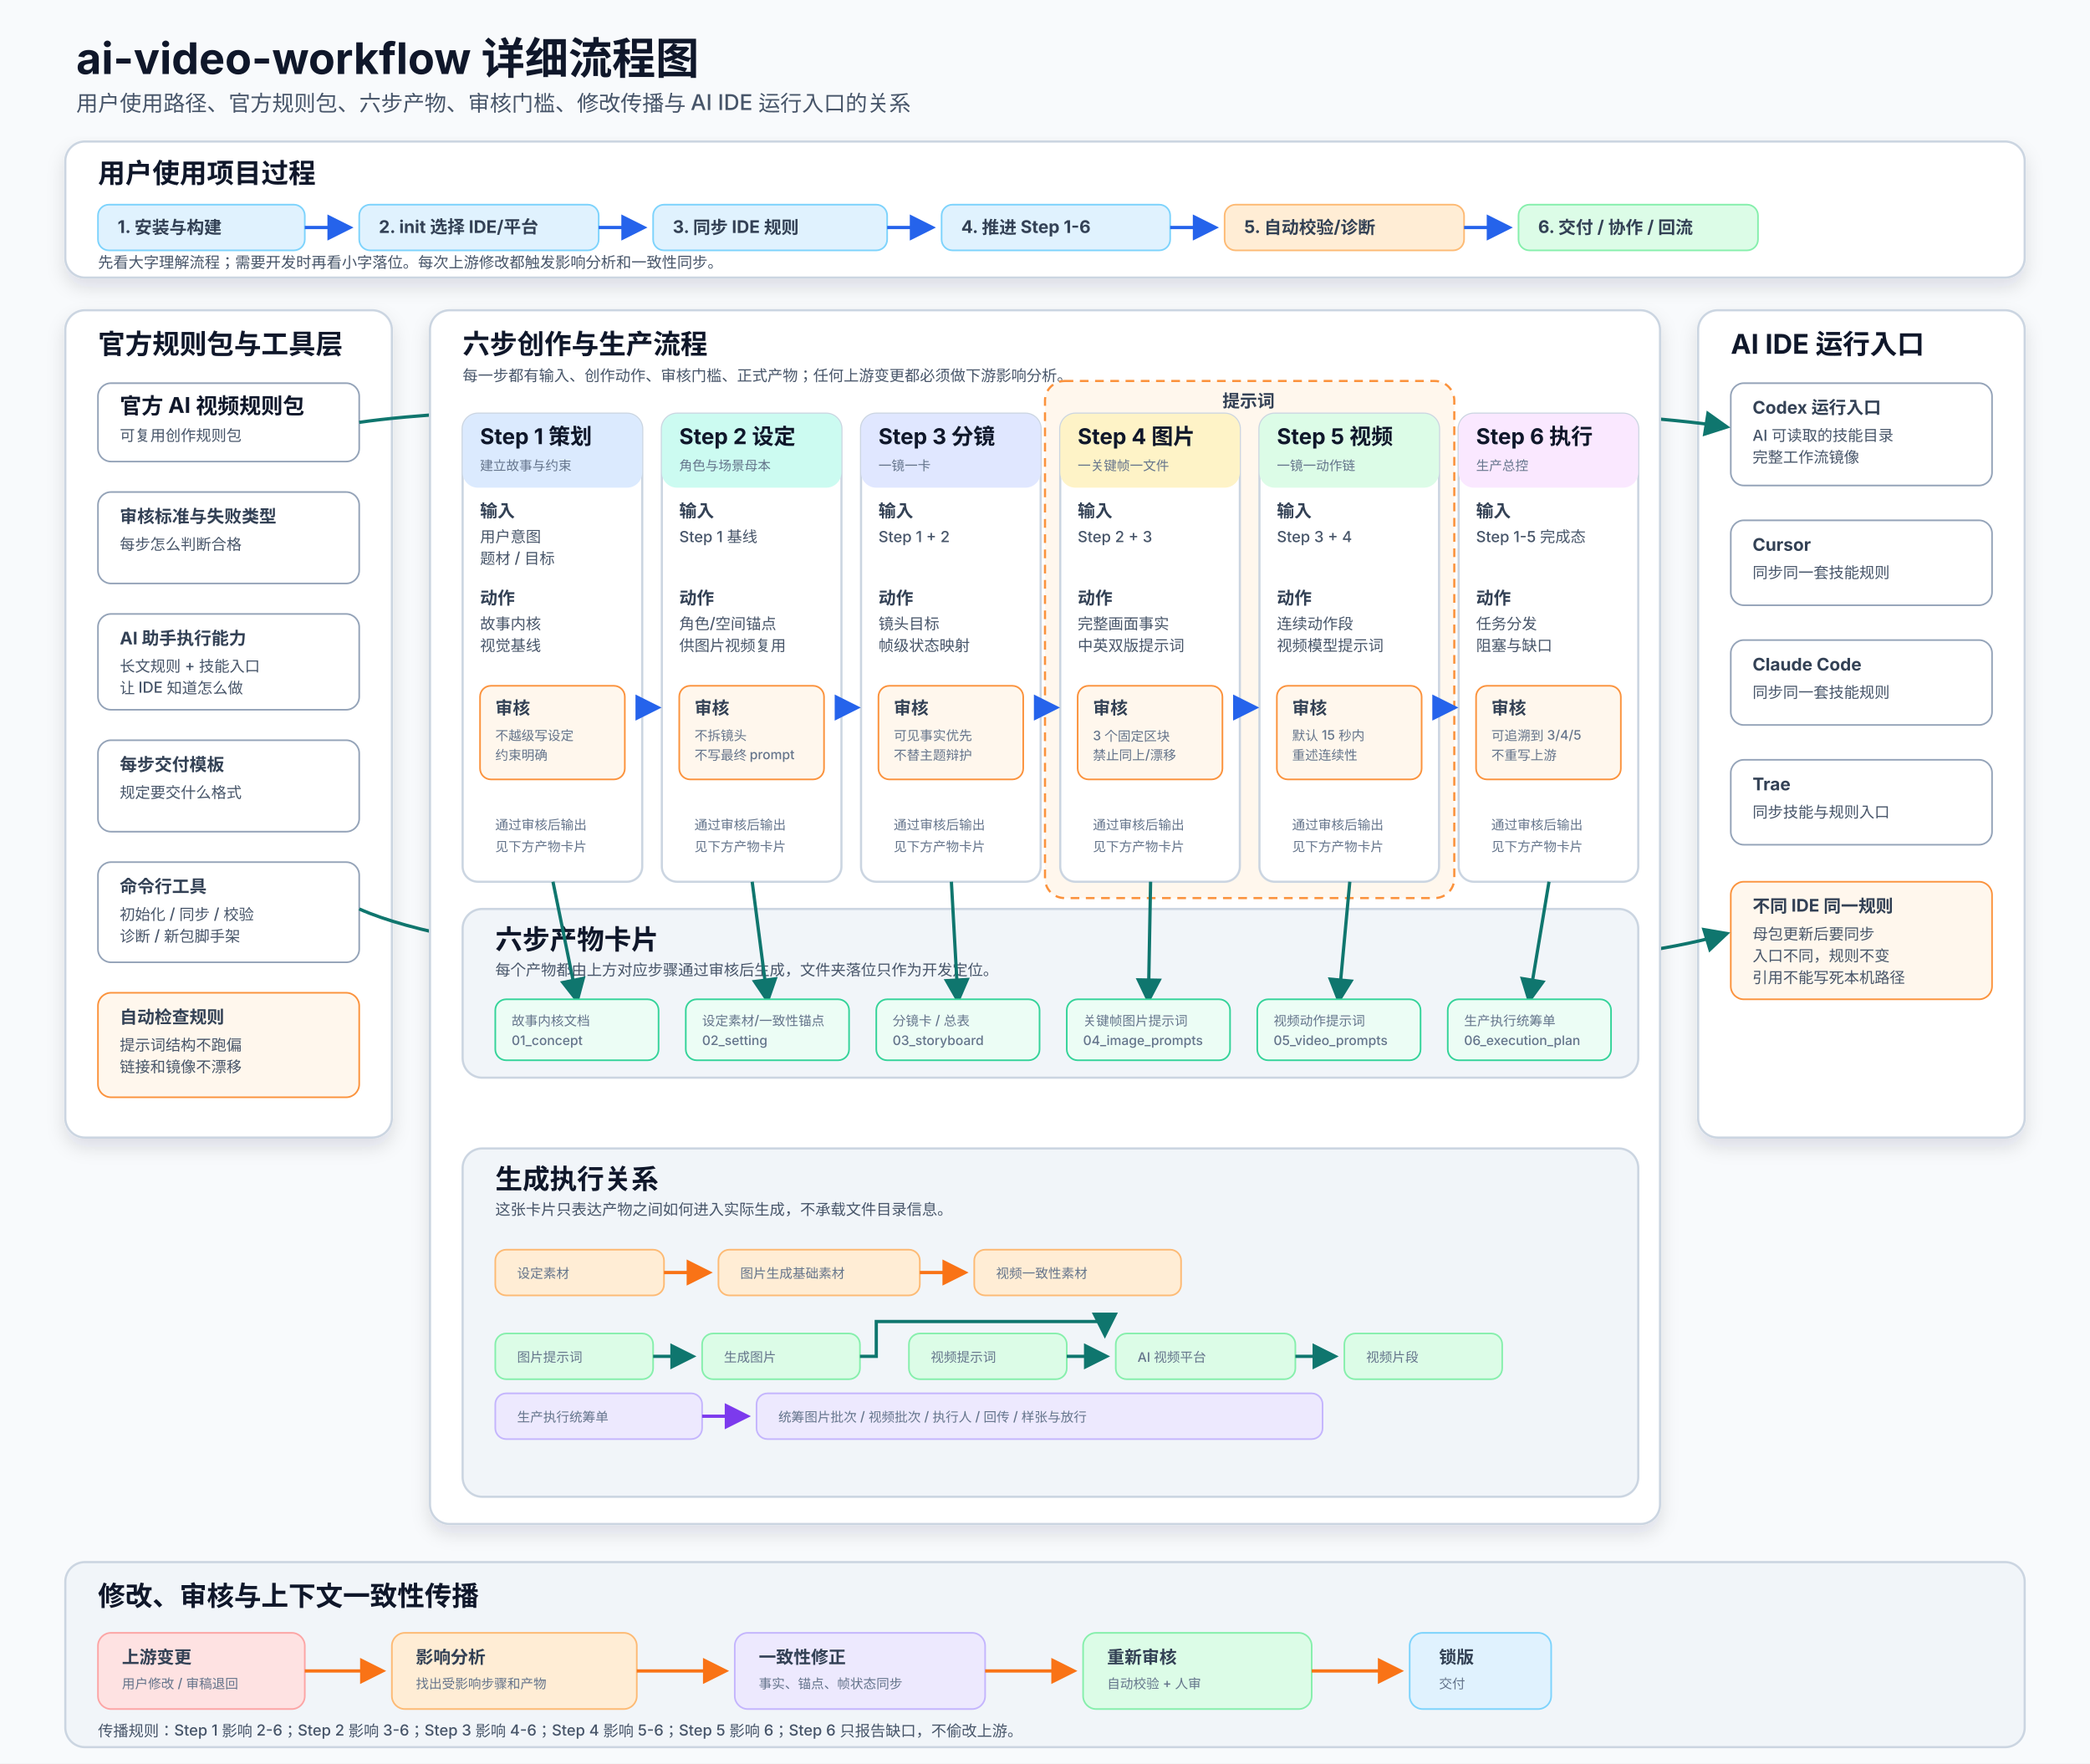
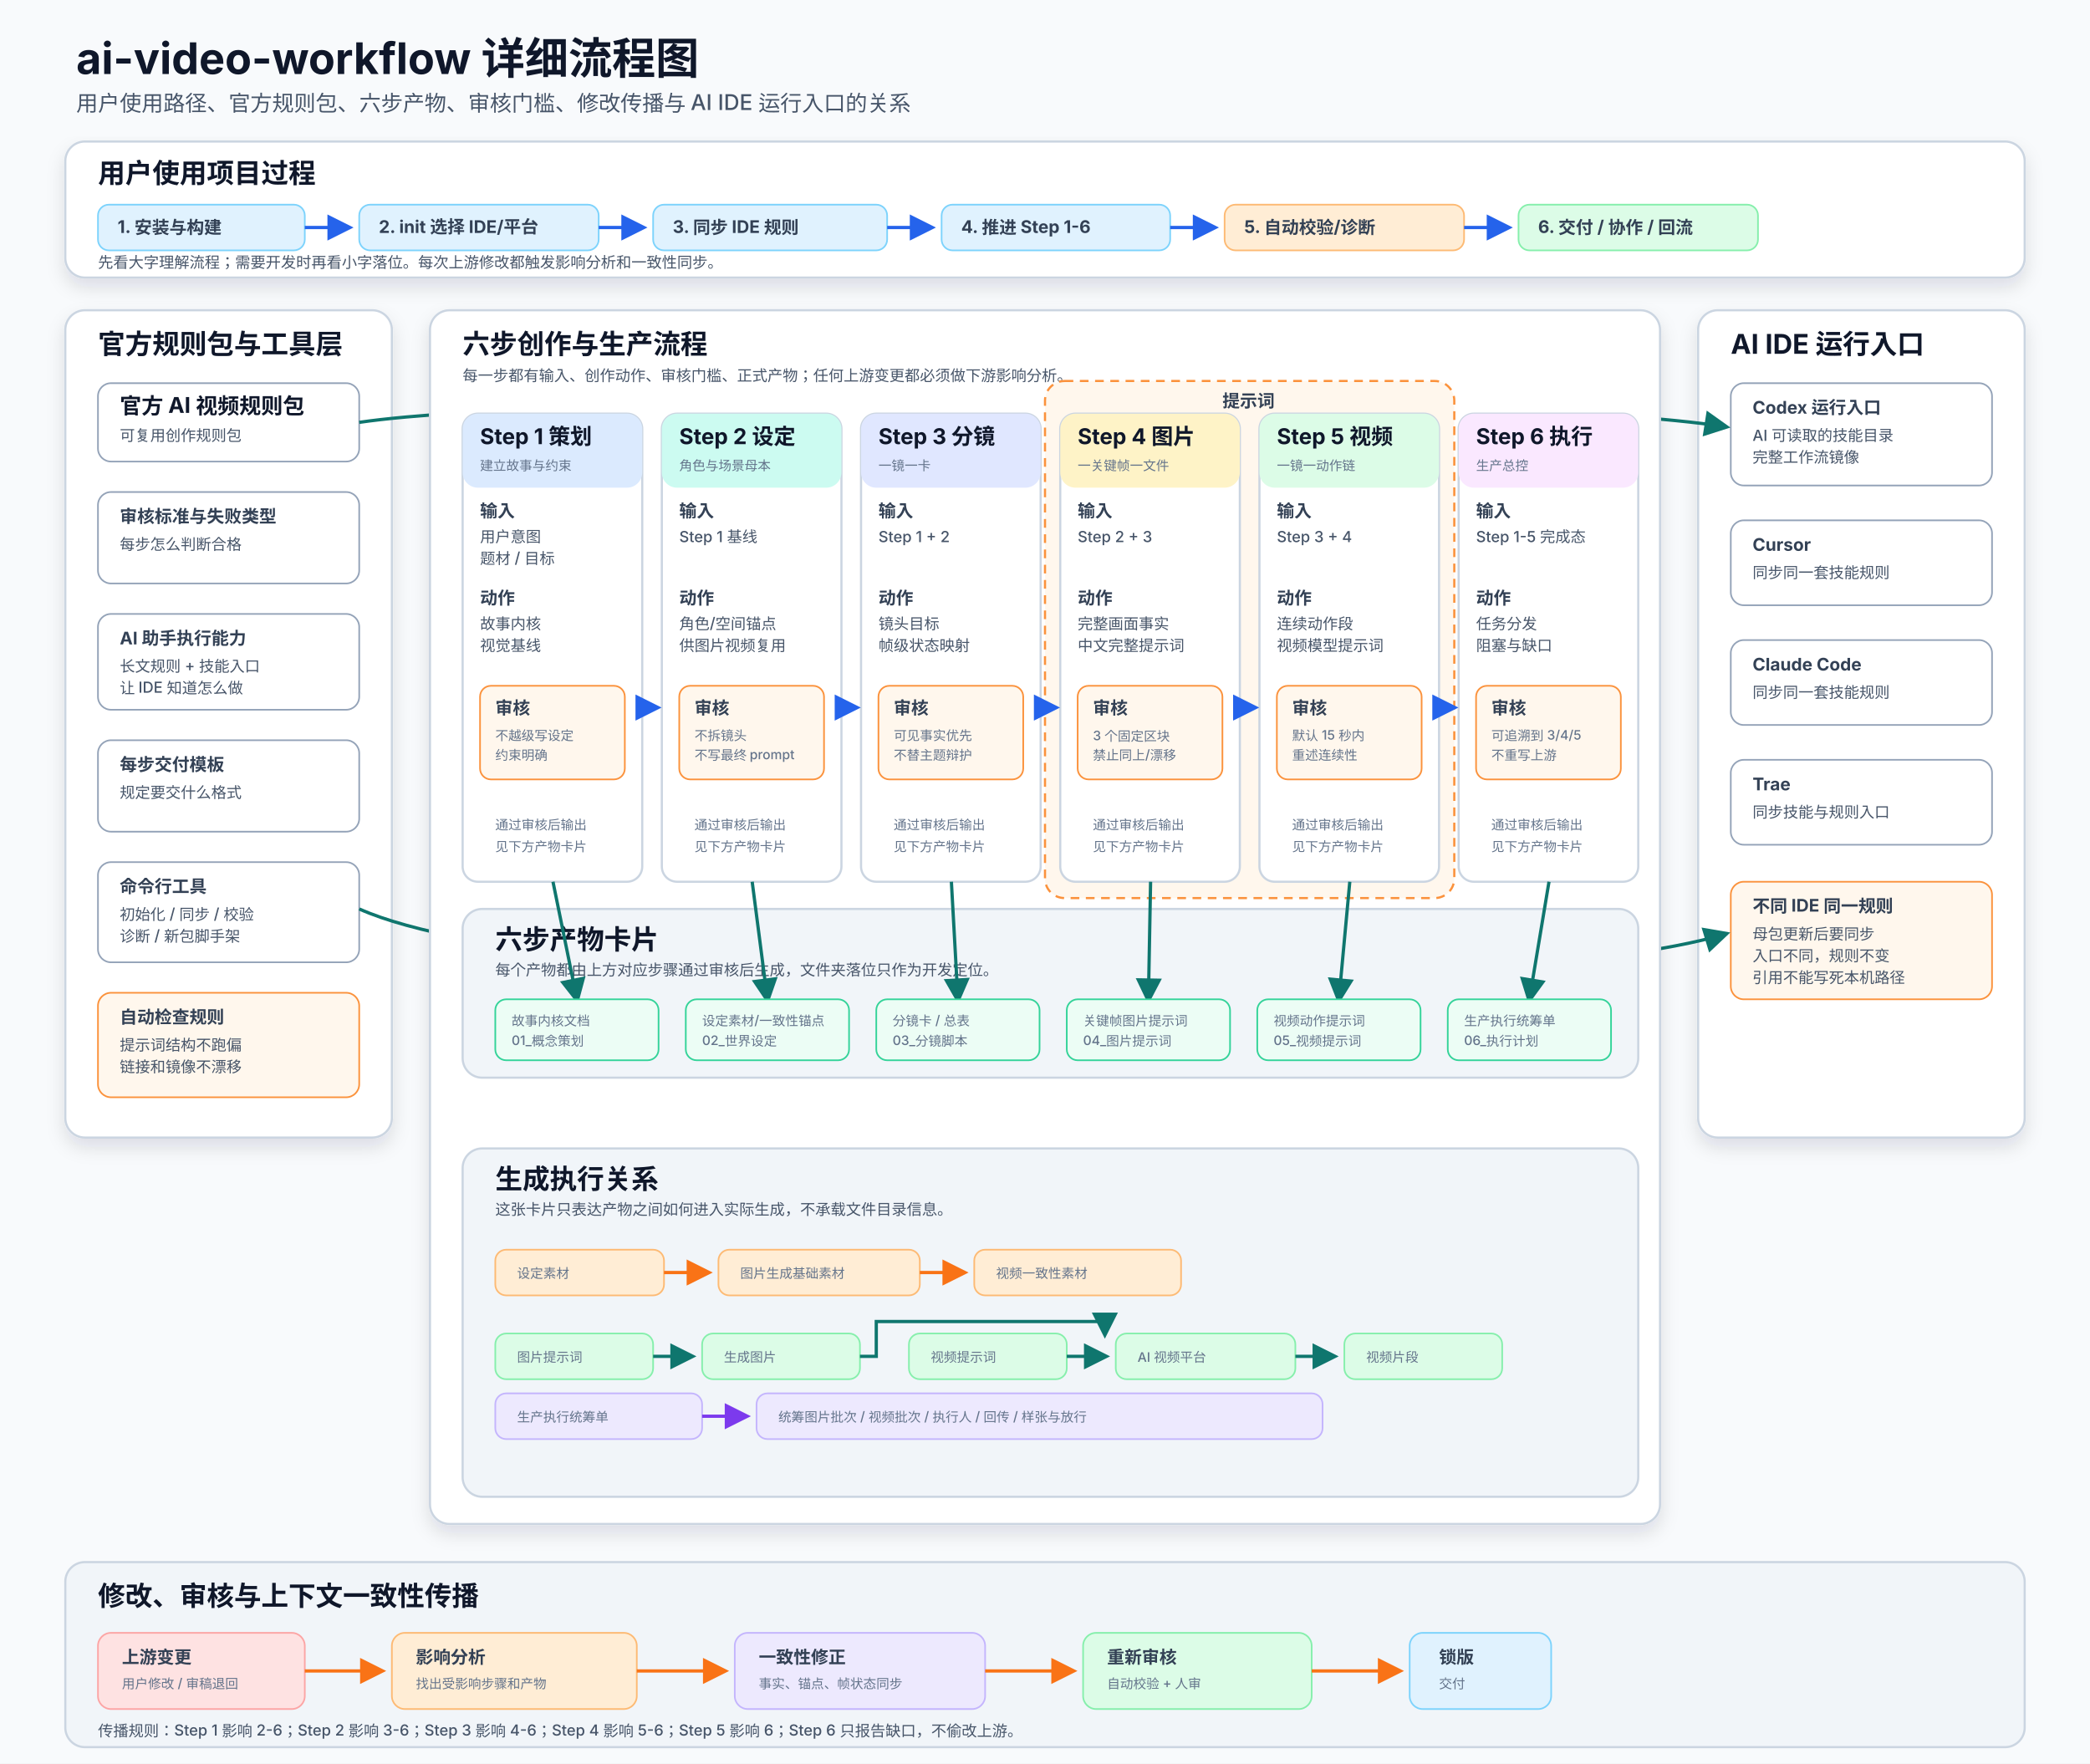
<svg xmlns="http://www.w3.org/2000/svg" width="1920" height="1620" viewBox="0 0 1920 1620" role="img" aria-labelledby="title desc">
  <defs>
    <marker id="arrow-blue" viewBox="0 0 10 10" refX="8" refY="5" markerWidth="8" markerHeight="8" orient="auto-start-reverse">
      <path d="M 0 0 L 10 5 L 0 10 z" fill="#2563eb" />
    </marker>
    <marker id="arrow-orange" viewBox="0 0 10 10" refX="8" refY="5" markerWidth="8" markerHeight="8" orient="auto-start-reverse">
      <path d="M 0 0 L 10 5 L 0 10 z" fill="#f97316" />
    </marker>
    <marker id="arrow-teal" viewBox="0 0 10 10" refX="8" refY="5" markerWidth="8" markerHeight="8" orient="auto-start-reverse">
      <path d="M 0 0 L 10 5 L 0 10 z" fill="#0f766e" />
    </marker>
    <marker id="arrow-purple" viewBox="0 0 10 10" refX="8" refY="5" markerWidth="8" markerHeight="8" orient="auto-start-reverse">
      <path d="M 0 0 L 10 5 L 0 10 z" fill="#7c3aed" />
    </marker>
    <filter id="soft-shadow" x="-10%" y="-10%" width="120%" height="130%">
      <feDropShadow dx="0" dy="8" stdDeviation="8" flood-color="#0f172a" flood-opacity="0.12" />
    </filter>
    <style>
      .bg { fill: #f8fafc; }
      .panel { fill: #ffffff; stroke: #cbd5e1; stroke-width: 2; filter: url(#soft-shadow); }
      .panel-soft { fill: #f1f5f9; stroke: #cbd5e1; stroke-width: 2; }
      .title { font: 700 40px "Inter", "Noto Sans SC", "Microsoft YaHei", Arial, sans-serif; fill: #0f172a; }
      .subtitle { font: 500 20px "Inter", "Noto Sans SC", "Microsoft YaHei", Arial, sans-serif; fill: #475569; }
      .section-title { font: 700 25px "Inter", "Noto Sans SC", "Microsoft YaHei", Arial, sans-serif; fill: #0f172a; }
      .step-title { font: 700 20px "Inter", "Noto Sans SC", "Microsoft YaHei", Arial, sans-serif; fill: #0f172a; }
      .label { font: 700 16px "Inter", "Noto Sans SC", "Microsoft YaHei", Arial, sans-serif; fill: #334155; }
      .text { font: 500 15px "Inter", "Noto Sans SC", "Microsoft YaHei", Arial, sans-serif; fill: #334155; }
      .small { font: 500 14px "Inter", "Noto Sans SC", "Microsoft YaHei", Arial, sans-serif; fill: #475569; }
      .micro { font: 500 12px "Inter", "Noto Sans SC", "Microsoft YaHei", Arial, sans-serif; fill: #64748b; }
      .chip { fill: #e0f2fe; stroke: #7dd3fc; stroke-width: 1.5; }
      .chip-green { fill: #dcfce7; stroke: #86efac; stroke-width: 1.5; }
      .chip-orange { fill: #ffedd5; stroke: #fdba74; stroke-width: 1.5; }
      .chip-red { fill: #fee2e2; stroke: #fca5a5; stroke-width: 1.5; }
      .chip-purple { fill: #ede9fe; stroke: #c4b5fd; stroke-width: 1.5; }
      .node { fill: #ffffff; stroke: #94a3b8; stroke-width: 1.5; }
      .gate { fill: #fff7ed; stroke: #fb923c; stroke-width: 1.5; }
      .output { fill: #ecfdf5; stroke: #34d399; stroke-width: 1.5; }
      .line-blue { stroke: #2563eb; stroke-width: 3; fill: none; marker-end: url(#arrow-blue); }
      .line-orange { stroke: #f97316; stroke-width: 3; fill: none; marker-end: url(#arrow-orange); }
      .line-teal { stroke: #0f766e; stroke-width: 3; fill: none; marker-end: url(#arrow-teal); }
      .line-gray { stroke: #94a3b8; stroke-width: 2; fill: none; stroke-dasharray: 7 6; }
      .lane { fill: #ffffff; stroke: #cbd5e1; stroke-width: 2; }
      .lane-head-1 { fill: #dbeafe; }
      .lane-head-2 { fill: #ccfbf1; }
      .lane-head-3 { fill: #e0e7ff; }
      .lane-head-4 { fill: #fef3c7; }
      .lane-head-5 { fill: #dcfce7; }
      .lane-head-6 { fill: #fae8ff; }
    </style>
  </defs>
  <rect class="bg" x="0" y="0" width="1920" height="1620" />
  <text class="title" x="70" y="68">ai-video-workflow 详细流程图</text>
  <text class="subtitle" x="70" y="102">用户使用路径、官方规则包、六步产物、审核门槛、修改传播与 AI IDE 运行入口的关系</text>
  <rect class="panel" x="60" y="130" width="1800" height="125" rx="18" />
  <text class="section-title" x="90" y="168">用户使用项目过程</text>
  <rect class="chip" x="90" y="188" width="190" height="42" rx="10" />
  <text class="label" x="108" y="214">1. 安装与构建</text>
  <rect class="chip" x="330" y="188" width="220" height="42" rx="10" />
  <text class="label" x="348" y="214">2. init 选择 IDE/平台</text>
  <rect class="chip" x="600" y="188" width="215" height="42" rx="10" />
  <text class="label" x="618" y="214">3. 同步 IDE 规则</text>
  <rect class="chip" x="865" y="188" width="210" height="42" rx="10" />
  <text class="label" x="883" y="214">4. 推进 Step 1-6</text>
  <rect class="chip-orange" x="1125" y="188" width="220" height="42" rx="10" />
  <text class="label" x="1143" y="214">5. 自动校验/诊断</text>
  <rect class="chip-green" x="1395" y="188" width="220" height="42" rx="10" />
  <text class="label" x="1413" y="214">6. 交付 / 协作 / 回流</text>
  <path class="line-blue" d="M 280 209 H 320" />
  <path class="line-blue" d="M 550 209 H 590" />
  <path class="line-blue" d="M 815 209 H 855" />
  <path class="line-blue" d="M 1075 209 H 1115" />
  <path class="line-blue" d="M 1345 209 H 1385" />
  <text class="small" x="90" y="246">先看大字理解流程；需要开发时再看小字落位。每次上游修改都触发影响分析和一致性同步。</text>
  <rect class="panel" x="60" y="285" width="300" height="760" rx="18" />
  <text class="section-title" x="90" y="325">官方规则包与工具层</text>
  <rect class="node" x="90" y="352" width="240" height="72" rx="12" />
  <text class="step-title" x="110" y="380">官方 AI 视频规则包</text>
  <text class="small" x="110" y="405">可复用创作规则包</text>
  <rect class="node" x="90" y="452" width="240" height="84" rx="12" />
  <text class="label" x="110" y="480">审核标准与失败类型</text>
  <text class="small" x="110" y="505">每步怎么判断合格</text>
  <rect class="node" x="90" y="564" width="240" height="88" rx="12" />
  <text class="label" x="110" y="592">AI 助手执行能力</text>
  <text class="small" x="110" y="617">长文规则 + 技能入口</text>
  <text class="small" x="110" y="637">让 IDE 知道怎么做</text>
  <rect class="node" x="90" y="680" width="240" height="84" rx="12" />
  <text class="label" x="110" y="708">每步交付模板</text>
  <text class="small" x="110" y="733">规定要交什么格式</text>
  <rect class="node" x="90" y="792" width="240" height="92" rx="12" />
  <text class="label" x="110" y="820">命令行工具</text>
  <text class="small" x="110" y="845">初始化 / 同步 / 校验</text>
  <text class="small" x="110" y="865">诊断 / 新包脚手架</text>
  <rect class="gate" x="90" y="912" width="240" height="96" rx="12" />
  <text class="label" x="110" y="940">自动检查规则</text>
  <text class="small" x="110" y="965">提示词结构不跑偏</text>
  <text class="small" x="110" y="985">链接和镜像不漂移</text>
  <rect class="panel" x="1560" y="285" width="300" height="760" rx="18" />
  <text class="section-title" x="1590" y="325">AI IDE 运行入口</text>
  <rect class="node" x="1590" y="352" width="240" height="94" rx="12" />
  <text class="label" x="1610" y="380">Codex 运行入口</text>
  <text class="small" x="1610" y="405">AI 可读取的技能目录</text>
  <text class="small" x="1610" y="425">完整工作流镜像</text>
  <rect class="node" x="1590" y="478" width="240" height="78" rx="12" />
  <text class="label" x="1610" y="506">Cursor</text>
  <text class="small" x="1610" y="531">同步同一套技能规则</text>
  <rect class="node" x="1590" y="588" width="240" height="78" rx="12" />
  <text class="label" x="1610" y="616">Claude Code</text>
  <text class="small" x="1610" y="641">同步同一套技能规则</text>
  <rect class="node" x="1590" y="698" width="240" height="78" rx="12" />
  <text class="label" x="1610" y="726">Trae</text>
  <text class="small" x="1610" y="751">同步技能与规则入口</text>
  <rect class="gate" x="1590" y="810" width="240" height="108" rx="12" />
  <text class="label" x="1610" y="838">不同 IDE 同一规则</text>
  <text class="small" x="1610" y="863">母包更新后要同步</text>
  <text class="small" x="1610" y="883">入口不同，规则不变</text>
  <text class="small" x="1610" y="903">引用不能写死本机路径</text>
  <path class="line-teal" d="M 330 388 C 520 360 1380 360 1585 392" />
  <path class="line-teal" d="M 330 835 C 520 920 1380 920 1585 858" />
  <rect class="panel" x="395" y="285" width="1130" height="1115" rx="18" />
  <text class="section-title" x="425" y="325">六步创作与生产流程</text>
  <text class="small" x="425" y="350">每一步都有输入、创作动作、审核门槛、正式产物；任何上游变更都必须做下游影响分析。</text>
  <g transform="translate(425 380)">
    <rect class="lane" x="0" y="0" width="165" height="430" rx="14" />
    <rect class="lane-head-1" x="0" y="0" width="165" height="68" rx="14" />
    <text class="step-title" x="16" y="28">Step 1 策划</text>
    <text class="micro" x="16" y="52">建立故事与约束</text>
    <text class="label" x="16" y="95">输入</text>
    <text class="small" x="16" y="118">用户意图</text>
    <text class="small" x="16" y="138">题材 / 目标</text>
    <text class="label" x="16" y="175">动作</text>
    <text class="small" x="16" y="198">故事内核</text>
    <text class="small" x="16" y="218">视觉基线</text>
    <rect class="gate" x="16" y="250" width="133" height="86" rx="10" />
    <text class="label" x="30" y="276">审核</text>
    <text class="micro" x="30" y="300">不越级写设定</text>
    <text class="micro" x="30" y="318">约束明确</text>
    <text class="micro" x="30" y="382">通过审核后输出</text>
    <text class="micro" x="30" y="402">见下方产物卡片</text>
  </g>
  <g transform="translate(608 380)">
    <rect class="lane" x="0" y="0" width="165" height="430" rx="14" />
    <rect class="lane-head-2" x="0" y="0" width="165" height="68" rx="14" />
    <text class="step-title" x="16" y="28">Step 2 设定</text>
    <text class="micro" x="16" y="52">角色与场景母本</text>
    <text class="label" x="16" y="95">输入</text>
    <text class="small" x="16" y="118">Step 1 基线</text>
    <text class="label" x="16" y="175">动作</text>
    <text class="small" x="16" y="198">角色/空间锚点</text>
    <text class="small" x="16" y="218">供图片视频复用</text>
    <rect class="gate" x="16" y="250" width="133" height="86" rx="10" />
    <text class="label" x="30" y="276">审核</text>
    <text class="micro" x="30" y="300">不拆镜头</text>
    <text class="micro" x="30" y="318">不写最终 prompt</text>
    <text class="micro" x="30" y="382">通过审核后输出</text>
    <text class="micro" x="30" y="402">见下方产物卡片</text>
  </g>
  <g transform="translate(791 380)">
    <rect class="lane" x="0" y="0" width="165" height="430" rx="14" />
    <rect class="lane-head-3" x="0" y="0" width="165" height="68" rx="14" />
    <text class="step-title" x="16" y="28">Step 3 分镜</text>
    <text class="micro" x="16" y="52">一镜一卡</text>
    <text class="label" x="16" y="95">输入</text>
    <text class="small" x="16" y="118">Step 1 + 2</text>
    <text class="label" x="16" y="175">动作</text>
    <text class="small" x="16" y="198">镜头目标</text>
    <text class="small" x="16" y="218">帧级状态映射</text>
    <rect class="gate" x="16" y="250" width="133" height="86" rx="10" />
    <text class="label" x="30" y="276">审核</text>
    <text class="micro" x="30" y="300">可见事实优先</text>
    <text class="micro" x="30" y="318">不替主题辩护</text>
    <text class="micro" x="30" y="382">通过审核后输出</text>
    <text class="micro" x="30" y="402">见下方产物卡片</text>
  </g>
  <rect x="960" y="350" width="376" height="475" rx="18" fill="#fff7ed" stroke="#fb923c" stroke-width="2" stroke-dasharray="8 6" />
  <text class="label" x="1123" y="374">提示词</text>
  <g transform="translate(974 380)">
    <rect class="lane" x="0" y="0" width="165" height="430" rx="14" />
    <rect class="lane-head-4" x="0" y="0" width="165" height="68" rx="14" />
    <text class="step-title" x="16" y="28">Step 4 图片</text>
    <text class="micro" x="16" y="52">一关键帧一文件</text>
    <text class="label" x="16" y="95">输入</text>
    <text class="small" x="16" y="118">Step 2 + 3</text>
    <text class="label" x="16" y="175">动作</text>
    <text class="small" x="16" y="198">完整画面事实</text>
-     <text class="small" x="16" y="218">中英双版提示词</text>
+     <text class="small" x="16" y="218">中文完整提示词</text>
    <rect class="gate" x="16" y="250" width="133" height="86" rx="10" />
    <text class="label" x="30" y="276">审核</text>
    <text class="micro" x="30" y="300">3 个固定区块</text>
    <text class="micro" x="30" y="318">禁止同上/漂移</text>
    <text class="micro" x="30" y="382">通过审核后输出</text>
    <text class="micro" x="30" y="402">见下方产物卡片</text>
  </g>
  <g transform="translate(1157 380)">
    <rect class="lane" x="0" y="0" width="165" height="430" rx="14" />
    <rect class="lane-head-5" x="0" y="0" width="165" height="68" rx="14" />
    <text class="step-title" x="16" y="28">Step 5 视频</text>
    <text class="micro" x="16" y="52">一镜一动作链</text>
    <text class="label" x="16" y="95">输入</text>
    <text class="small" x="16" y="118">Step 3 + 4</text>
    <text class="label" x="16" y="175">动作</text>
    <text class="small" x="16" y="198">连续动作段</text>
    <text class="small" x="16" y="218">视频模型提示词</text>
    <rect class="gate" x="16" y="250" width="133" height="86" rx="10" />
    <text class="label" x="30" y="276">审核</text>
    <text class="micro" x="30" y="300">默认 15 秒内</text>
    <text class="micro" x="30" y="318">重述连续性</text>
    <text class="micro" x="30" y="382">通过审核后输出</text>
    <text class="micro" x="30" y="402">见下方产物卡片</text>
  </g>
  <g transform="translate(1340 380)">
    <rect class="lane" x="0" y="0" width="165" height="430" rx="14" />
    <rect class="lane-head-6" x="0" y="0" width="165" height="68" rx="14" />
    <text class="step-title" x="16" y="28">Step 6 执行</text>
    <text class="micro" x="16" y="52">生产总控</text>
    <text class="label" x="16" y="95">输入</text>
    <text class="small" x="16" y="118">Step 1-5 完成态</text>
    <text class="label" x="16" y="175">动作</text>
    <text class="small" x="16" y="198">任务分发</text>
    <text class="small" x="16" y="218">阻塞与缺口</text>
    <rect class="gate" x="16" y="250" width="133" height="86" rx="10" />
    <text class="label" x="30" y="276">审核</text>
    <text class="micro" x="30" y="300">可追溯到 3/4/5</text>
    <text class="micro" x="30" y="318">不重写上游</text>
    <text class="micro" x="30" y="382">通过审核后输出</text>
    <text class="micro" x="30" y="402">见下方产物卡片</text>
  </g>
  <path class="line-blue" d="M 590 650 H 603" />
  <path class="line-blue" d="M 773 650 H 786" />
  <path class="line-blue" d="M 956 650 H 969" />
  <path class="line-blue" d="M 1139 650 H 1152" />
  <path class="line-blue" d="M 1322 650 H 1335" />
  <rect class="panel-soft" x="425" y="835" width="1080" height="155" rx="18" />
  <text class="section-title" x="455" y="872">六步产物卡片</text>
  <text class="small" x="455" y="896">每个产物都由上方对应步骤通过审核后生成，文件夹落位只作为开发定位。</text>
  <path class="line-teal" d="M 508 810 L 530 918" />
  <path class="line-teal" d="M 691 810 L 705 918" />
  <path class="line-teal" d="M 874 810 L 880 918" />
  <path class="line-teal" d="M 1057 810 L 1055 918" />
  <path class="line-teal" d="M 1240 810 L 1230 918" />
  <path class="line-teal" d="M 1423 810 L 1405 918" />
  <rect class="output" x="455" y="918" width="150" height="56" rx="10" />
  <text class="micro" x="470" y="942">故事内核文档</text>
-   <text class="micro" x="470" y="960">01_concept</text>
+   <text class="micro" x="470" y="960">01_概念策划</text>
  <rect class="output" x="630" y="918" width="150" height="56" rx="10" />
  <text class="micro" x="645" y="942">设定素材/一致性锚点</text>
-   <text class="micro" x="645" y="960">02_setting</text>
+   <text class="micro" x="645" y="960">02_世界设定</text>
  <rect class="output" x="805" y="918" width="150" height="56" rx="10" />
  <text class="micro" x="820" y="942">分镜卡 / 总表</text>
-   <text class="micro" x="820" y="960">03_storyboard</text>
+   <text class="micro" x="820" y="960">03_分镜脚本</text>
  <rect class="output" x="980" y="918" width="150" height="56" rx="10" />
  <text class="micro" x="995" y="942">关键帧图片提示词</text>
-   <text class="micro" x="995" y="960">04_image_prompts</text>
+   <text class="micro" x="995" y="960">04_图片提示词</text>
  <rect class="output" x="1155" y="918" width="150" height="56" rx="10" />
  <text class="micro" x="1170" y="942">视频动作提示词</text>
-   <text class="micro" x="1170" y="960">05_video_prompts</text>
+   <text class="micro" x="1170" y="960">05_视频提示词</text>
  <rect class="output" x="1330" y="918" width="150" height="56" rx="10" />
  <text class="micro" x="1345" y="942">生产执行统筹单</text>
-   <text class="micro" x="1345" y="960">06_execution_plan</text>
+   <text class="micro" x="1345" y="960">06_执行计划</text>
  <rect class="panel-soft" x="425" y="1055" width="1080" height="320" rx="18" />
  <text class="section-title" x="455" y="1092">生成执行关系</text>
  <text class="small" x="455" y="1116">这张卡片只表达产物之间如何进入实际生成，不承载文件目录信息。</text>
  <rect class="chip-orange" x="455" y="1148" width="155" height="42" rx="10" />
  <text class="micro" x="475" y="1174">设定素材</text>
  <path class="line-orange" d="M 610 1169 H 650" />
  <rect class="chip-orange" x="660" y="1148" width="185" height="42" rx="10" />
  <text class="micro" x="680" y="1174">图片生成基础素材</text>
  <path class="line-orange" d="M 845 1169 H 885" />
  <rect class="chip-orange" x="895" y="1148" width="190" height="42" rx="10" />
  <text class="micro" x="915" y="1174">视频一致性素材</text>
  <rect class="chip-green" x="455" y="1225" width="145" height="42" rx="10" />
  <text class="micro" x="475" y="1251">图片提示词</text>
  <path class="line-teal" d="M 600 1246 H 635" />
  <rect class="chip-green" x="645" y="1225" width="145" height="42" rx="10" />
  <text class="micro" x="665" y="1251">生成图片</text>
  <rect class="chip-green" x="835" y="1225" width="145" height="42" rx="10" />
  <text class="micro" x="855" y="1251">视频提示词</text>
  <path d="M 790 1246 L 805 1246 L 805 1214 L 1015 1214 L 1015 1225" stroke="#0f766e" stroke-width="3" fill="none" marker-end="url(#arrow-teal)" />
  <path class="line-teal" d="M 980 1246 H 1015" />
  <rect class="chip-green" x="1025" y="1225" width="165" height="42" rx="10" />
  <text class="micro" x="1045" y="1251">AI 视频平台</text>
  <path class="line-teal" d="M 1190 1246 H 1225" />
  <rect class="chip-green" x="1235" y="1225" width="145" height="42" rx="10" />
  <text class="micro" x="1255" y="1251">视频片段</text>
  <rect class="chip-purple" x="455" y="1280" width="190" height="42" rx="10" />
  <text class="micro" x="475" y="1306">生产执行统筹单</text>
  <path d="M 645 1301 H 685" stroke="#7c3aed" stroke-width="3" fill="none" marker-end="url(#arrow-purple)" />
  <rect class="chip-purple" x="695" y="1280" width="520" height="42" rx="10" />
  <text class="micro" x="715" y="1306">统筹图片批次 / 视频批次 / 执行人 / 回传 / 样张与放行</text>
  <rect class="panel-soft" x="60" y="1435" width="1800" height="170" rx="18" />
  <text class="section-title" x="90" y="1475">修改、审核与上下文一致性传播</text>
  <rect class="chip-red" x="90" y="1500" width="190" height="70" rx="12" />
  <text class="label" x="112" y="1528">上游变更</text>
  <text class="micro" x="112" y="1551">用户修改 / 审稿退回</text>
  <rect class="chip-orange" x="360" y="1500" width="225" height="70" rx="12" />
  <text class="label" x="382" y="1528">影响分析</text>
  <text class="micro" x="382" y="1551">找出受影响步骤和产物</text>
  <rect class="chip-purple" x="675" y="1500" width="230" height="70" rx="12" />
  <text class="label" x="697" y="1528">一致性修正</text>
  <text class="micro" x="697" y="1551">事实、锚点、帧状态同步</text>
  <rect class="chip-green" x="995" y="1500" width="210" height="70" rx="12" />
  <text class="label" x="1017" y="1528">重新审核</text>
  <text class="micro" x="1017" y="1551">自动校验 + 人审</text>
  <rect class="chip" x="1295" y="1500" width="130" height="70" rx="12" />
  <text class="label" x="1322" y="1528">锁版</text>
  <text class="micro" x="1322" y="1551">交付</text>
  <path class="line-orange" d="M 280 1535 H 350" />
  <path class="line-orange" d="M 585 1535 H 665" />
  <path class="line-orange" d="M 905 1535 H 985" />
  <path class="line-orange" d="M 1205 1535 H 1285" />
  <text class="small" x="90" y="1595">传播规则：Step 1 影响 2-6；Step 2 影响 3-6；Step 3 影响 4-6；Step 4 影响 5-6；Step 5 影响 6；Step 6 只报告缺口，不偷改上游。</text>
</svg>
